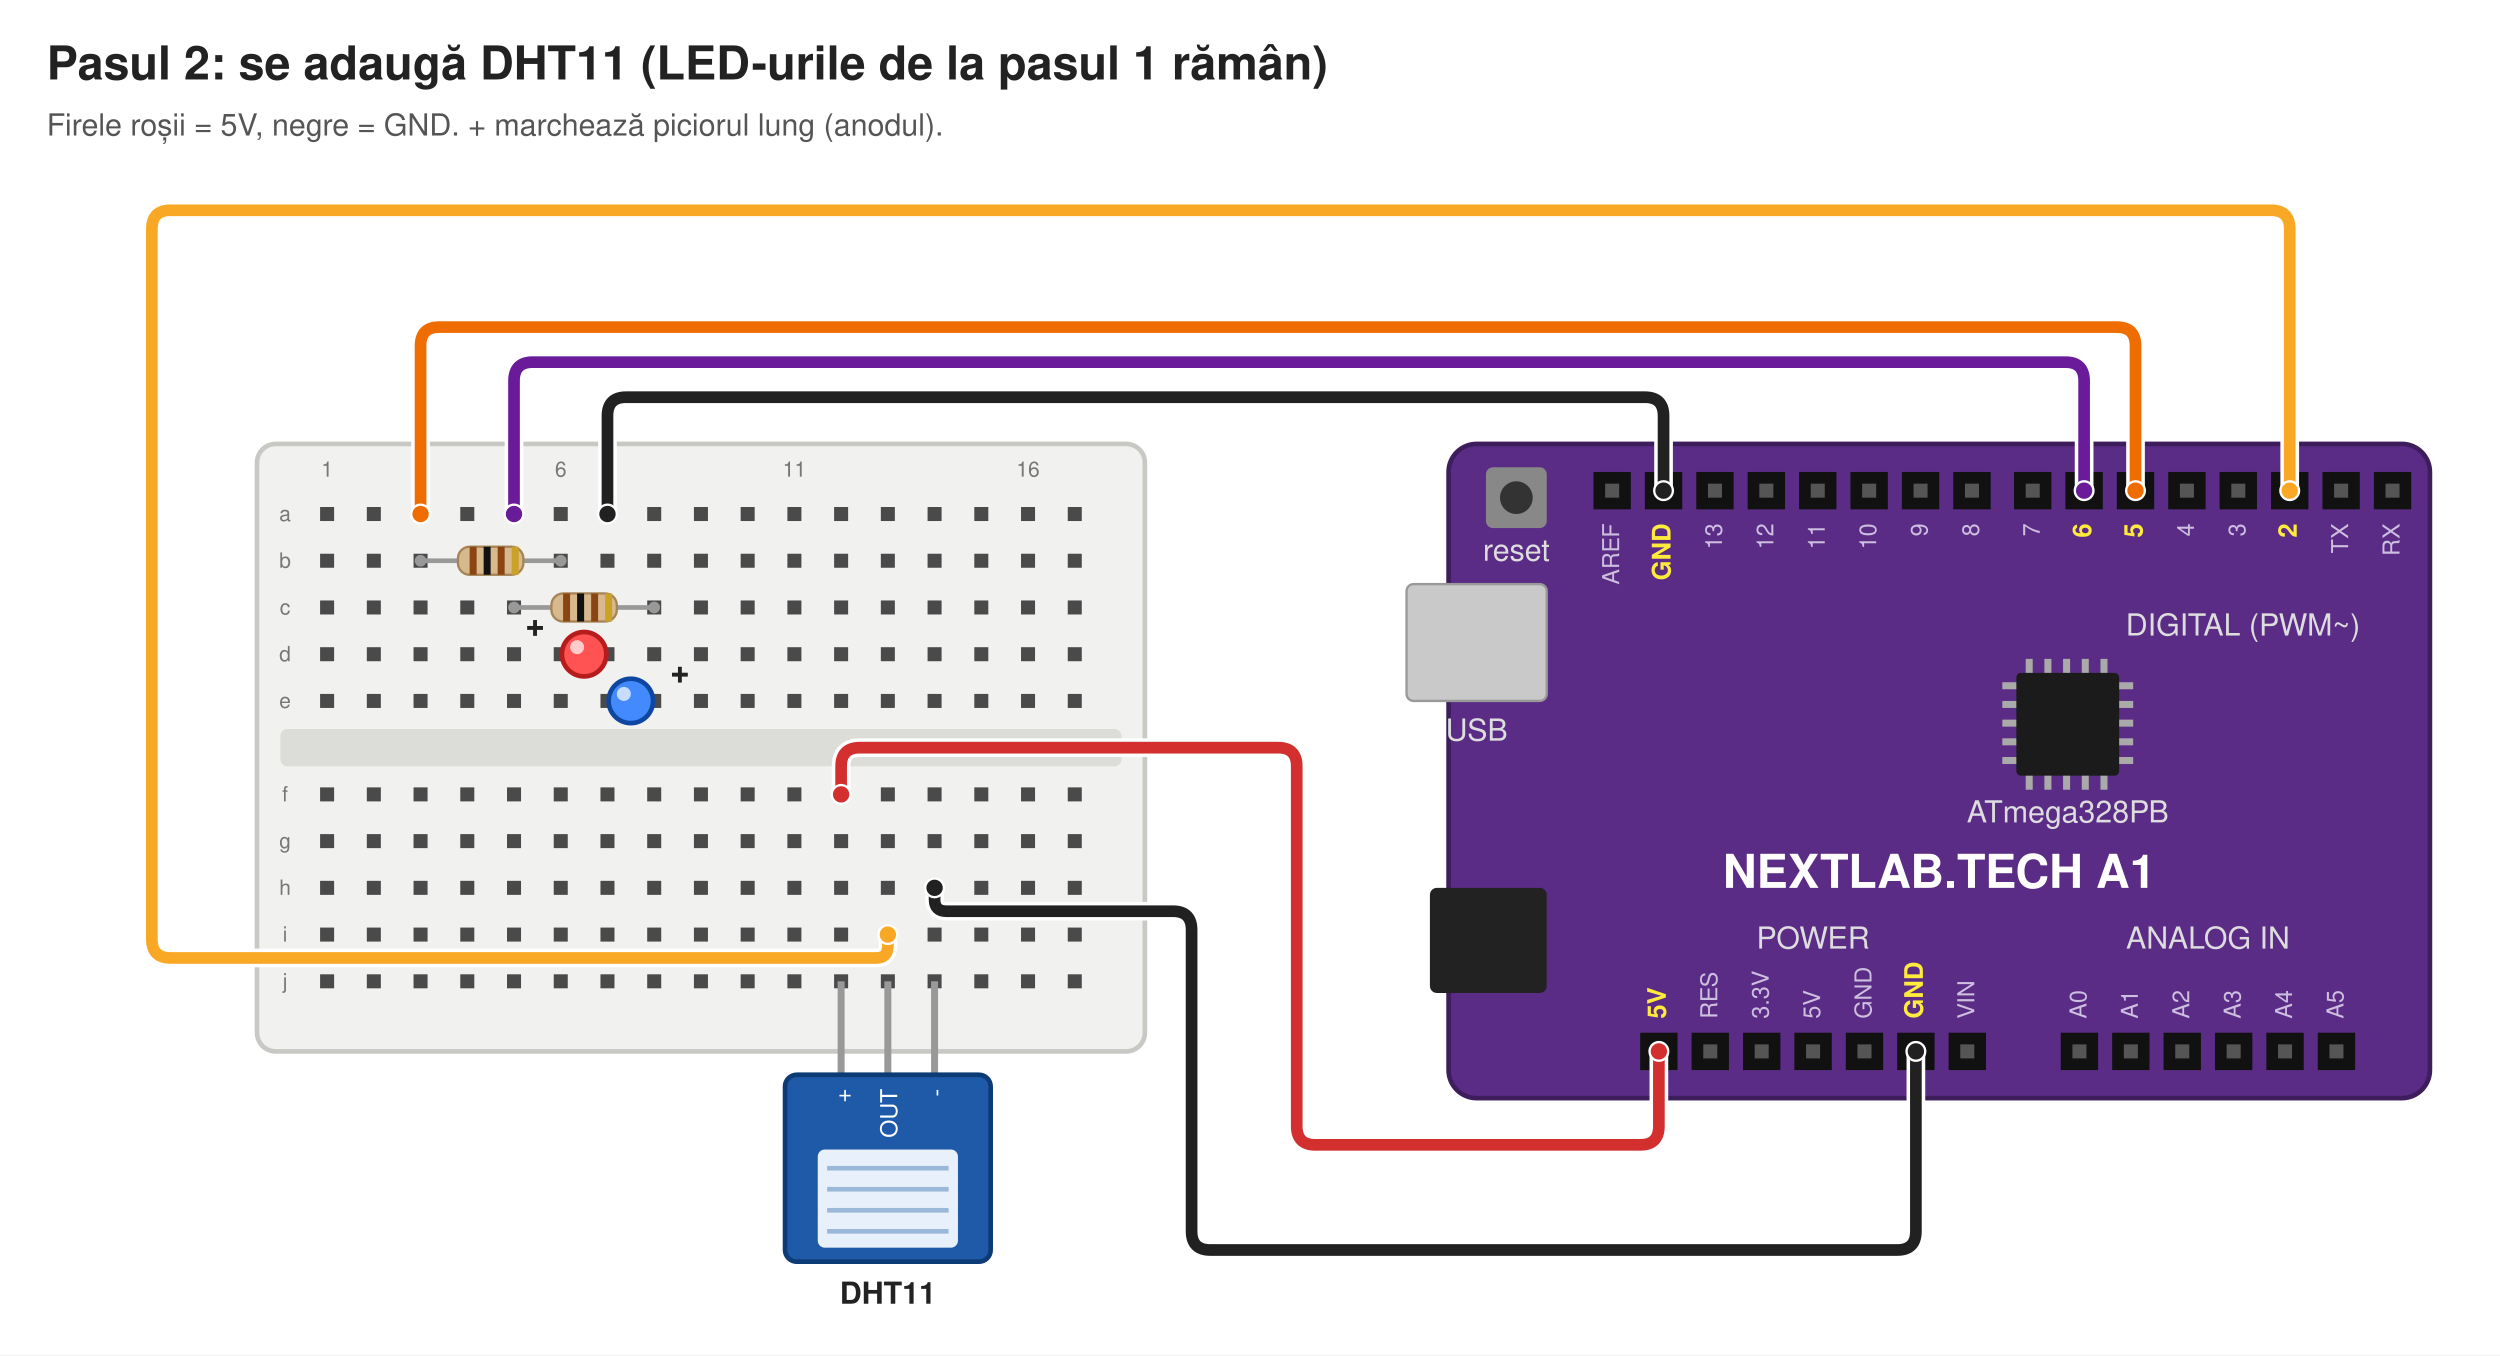
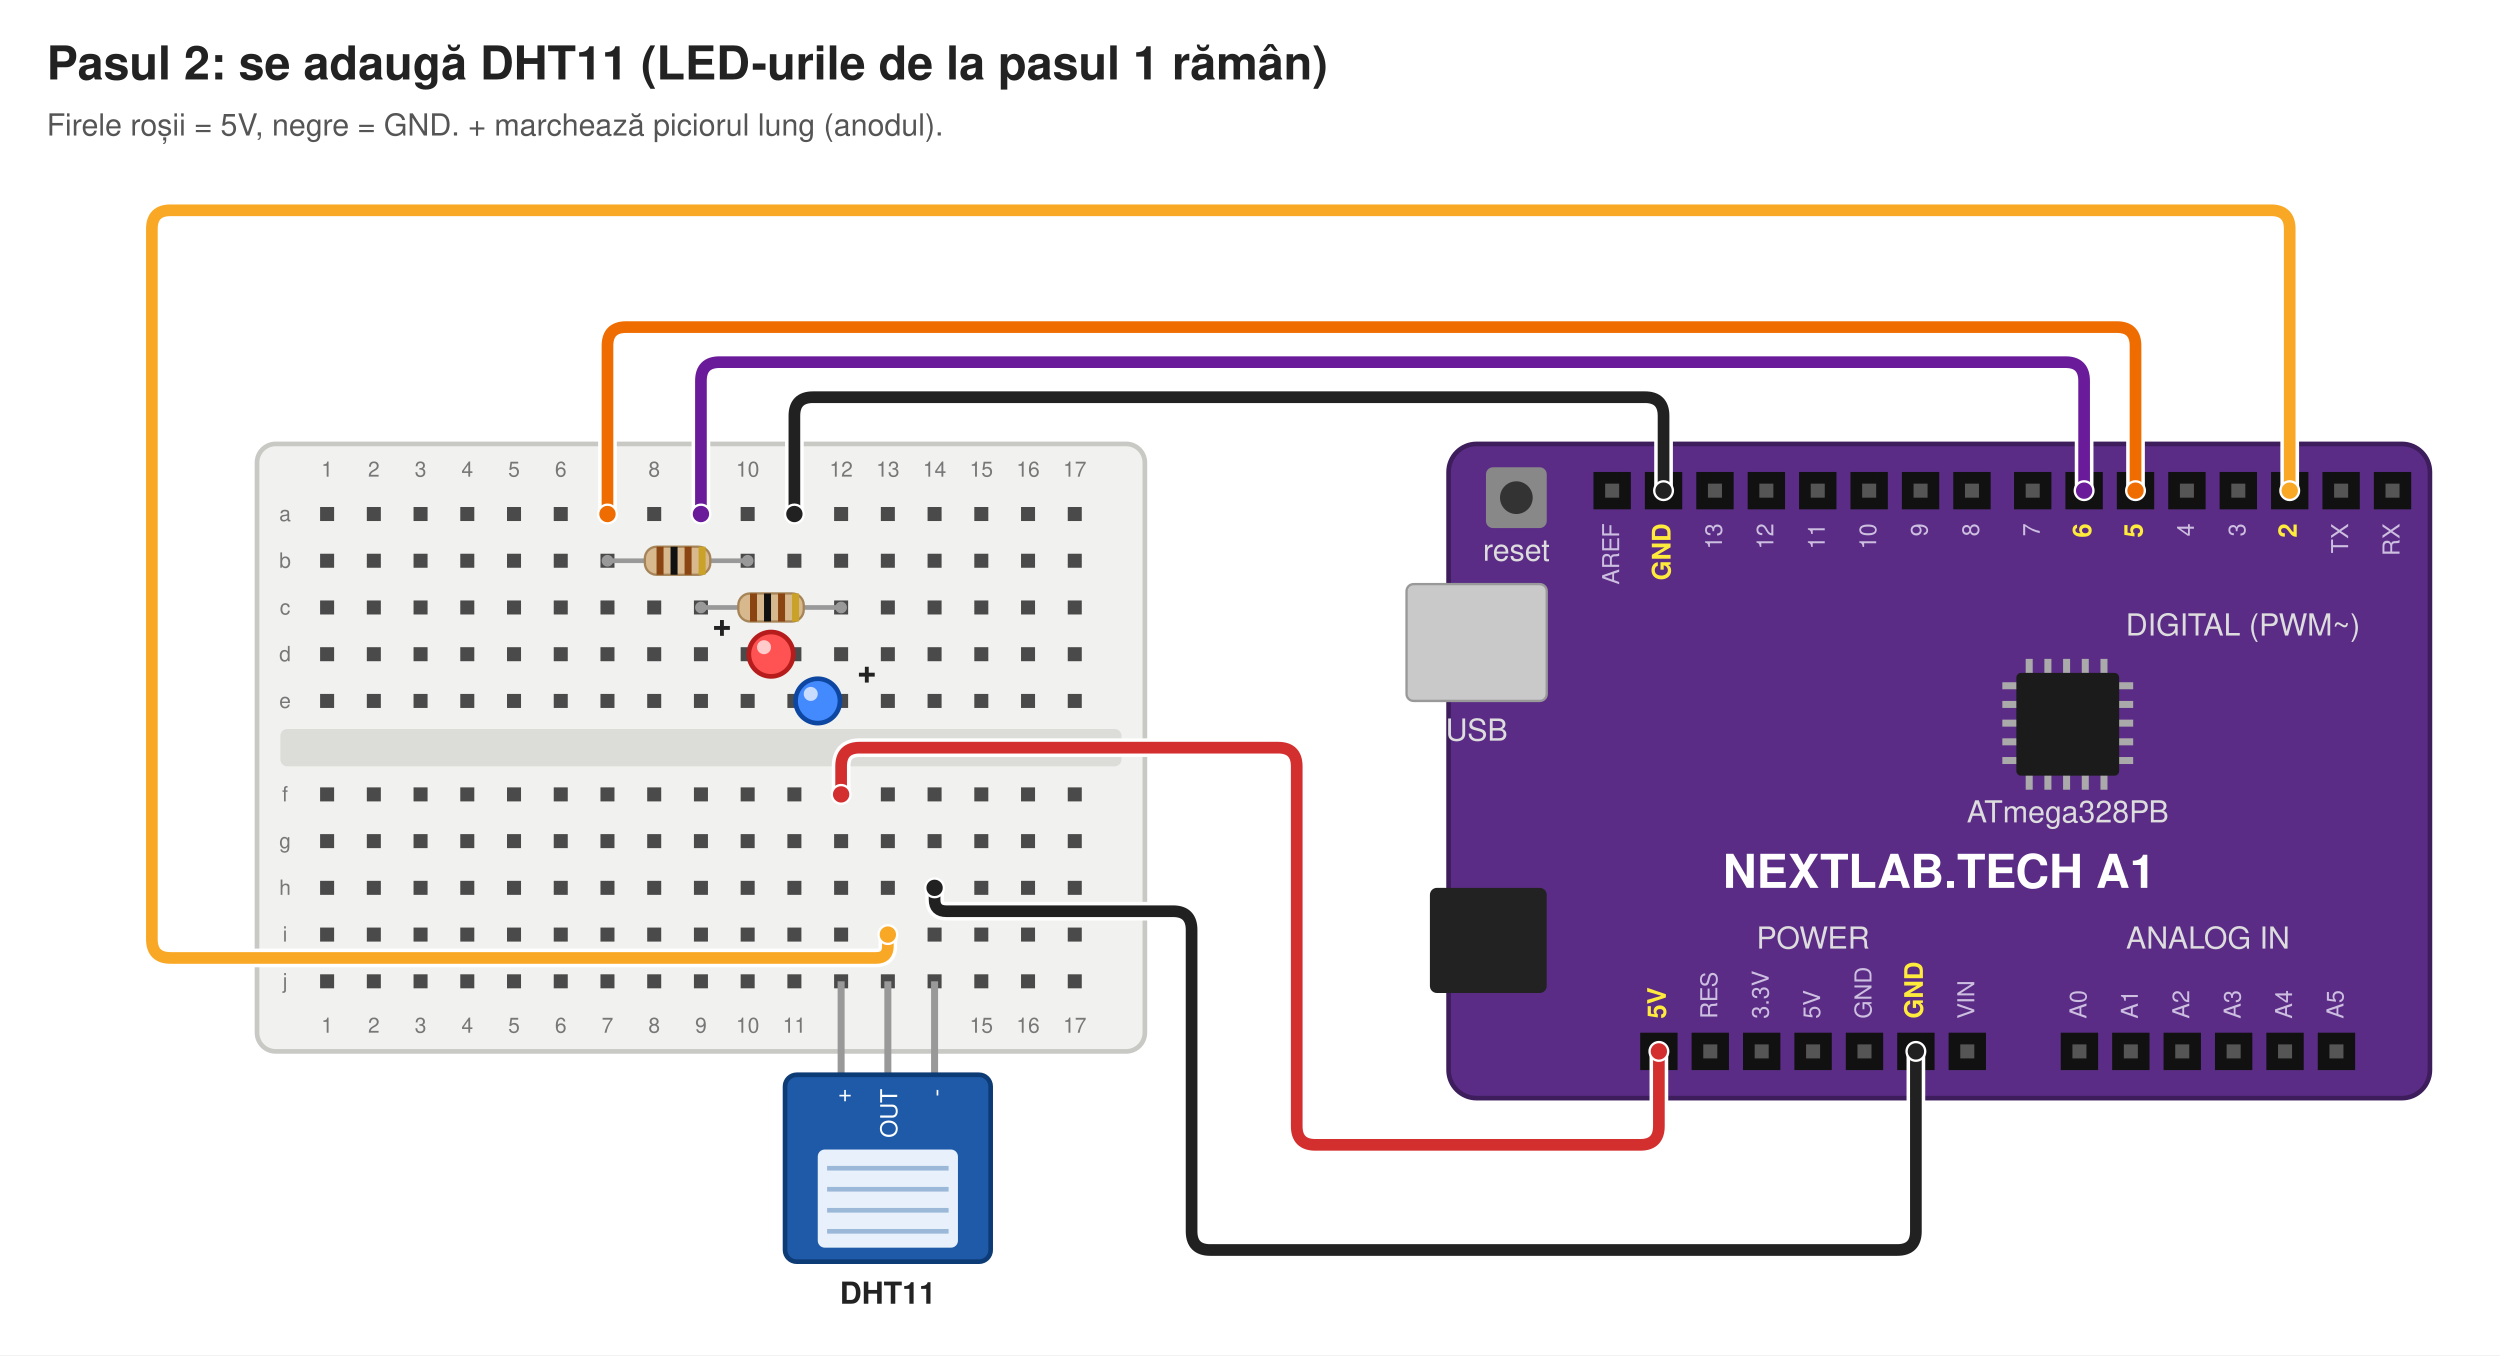
<svg xmlns="http://www.w3.org/2000/svg" viewBox="0 0 1070 580" width="1070" height="580" font-family="Segoe UI, Helvetica, Arial, sans-serif">
  <style>.title{font-size:20px;font-weight:700}.sm{font-size:13px}.xs{font-size:9px;fill:#777}.w{fill:#fff;font-size:10px}
.b{font-weight:700;fill:#222}.plus{font-size:14px;font-weight:700;fill:#222}
.pin{font-size:10px;fill:#cdbfe0}.on{fill:#ffeb3b;font-weight:700;font-size:11px}</style>
  <rect width="1070" height="580" fill="#ffffff" />
  <text x="20" y="34" class="title" fill="#222">Pasul 2: se adaugă DHT11 (LED-urile de la pasul 1 rămân)</text>
  <text x="20" y="58" class="sm" fill="#555">Firele roșii = 5V, negre = GND. + marchează piciorul lung (anodul).</text>
  <rect x="620" y="190" width="420" height="280" rx="12" fill="#5b2c86" stroke="#3d1d5c" stroke-width="2" />
  <rect x="602" y="250" width="60" height="50" rx="3" fill="#c9c9c9" stroke="#999" />
  <text x="632" y="317" class="sm" fill="#ddd" text-anchor="middle">USB</text>
  <rect x="612" y="380" width="50" height="45" rx="3" fill="#222" />
  <rect x="636" y="200" width="26" height="26" rx="3" fill="#888" />
  <circle cx="649" cy="213" r="7" fill="#333" />
  <text x="649" y="240" class="sm" fill="#ddd" text-anchor="middle">reset</text>
  <rect x="867" y="282" width="3" height="56" fill="#aaa" />
  <rect x="875" y="282" width="3" height="56" fill="#aaa" />
  <rect x="883" y="282" width="3" height="56" fill="#aaa" />
  <rect x="891" y="282" width="3" height="56" fill="#aaa" />
  <rect x="899" y="282" width="3" height="56" fill="#aaa" />
  <rect x="857" y="292" width="56" height="3" fill="#aaa" />
  <rect x="857" y="300" width="56" height="3" fill="#aaa" />
  <rect x="857" y="308" width="56" height="3" fill="#aaa" />
  <rect x="857" y="316" width="56" height="3" fill="#aaa" />
  <rect x="857" y="324" width="56" height="3" fill="#aaa" />
  <rect x="863" y="288" width="44" height="44" rx="2" fill="#1b1b1b" />
  <text x="885" y="352" class="sm" fill="#ddd" text-anchor="middle">ATmega328PB</text>
  <text x="830" y="380" class="title" fill="#fff" text-anchor="middle">NEXTLAB.TECH A1</text>
  <text x="960" y="272" class="sm" fill="#ddd" text-anchor="middle">DIGITAL (PWM~)</text>
  <text x="776" y="406" class="sm" fill="#ddd" text-anchor="middle">POWER</text>
  <text x="945" y="406" class="sm" fill="#ddd" text-anchor="middle">ANALOG IN</text>
  <rect x="682" y="202" width="16" height="16" fill="#111" />
  <rect x="687" y="207" width="6" height="6" fill="#555" />
  <text x="693" y="224" transform="rotate(-90 693 224)" text-anchor="end" class="pin">AREF</text>
  <rect x="704" y="202" width="16" height="16" fill="#111" />
  <rect x="709" y="207" width="6" height="6" fill="#555" />
  <text x="715" y="224" transform="rotate(-90 715 224)" text-anchor="end" class="pin on">GND</text>
  <rect x="726" y="202" width="16" height="16" fill="#111" />
  <rect x="731" y="207" width="6" height="6" fill="#555" />
  <text x="737" y="224" transform="rotate(-90 737 224)" text-anchor="end" class="pin">13</text>
  <rect x="748" y="202" width="16" height="16" fill="#111" />
  <rect x="753" y="207" width="6" height="6" fill="#555" />
  <text x="759" y="224" transform="rotate(-90 759 224)" text-anchor="end" class="pin">12</text>
  <rect x="770" y="202" width="16" height="16" fill="#111" />
  <rect x="775" y="207" width="6" height="6" fill="#555" />
  <text x="781" y="224" transform="rotate(-90 781 224)" text-anchor="end" class="pin">11</text>
  <rect x="792" y="202" width="16" height="16" fill="#111" />
  <rect x="797" y="207" width="6" height="6" fill="#555" />
  <text x="803" y="224" transform="rotate(-90 803 224)" text-anchor="end" class="pin">10</text>
  <rect x="814" y="202" width="16" height="16" fill="#111" />
  <rect x="819" y="207" width="6" height="6" fill="#555" />
  <text x="825" y="224" transform="rotate(-90 825 224)" text-anchor="end" class="pin">9</text>
  <rect x="836" y="202" width="16" height="16" fill="#111" />
  <rect x="841" y="207" width="6" height="6" fill="#555" />
  <text x="847" y="224" transform="rotate(-90 847 224)" text-anchor="end" class="pin">8</text>
  <rect x="862" y="202" width="16" height="16" fill="#111" />
  <rect x="867" y="207" width="6" height="6" fill="#555" />
  <text x="873" y="224" transform="rotate(-90 873 224)" text-anchor="end" class="pin">7</text>
  <rect x="884" y="202" width="16" height="16" fill="#111" />
  <rect x="889" y="207" width="6" height="6" fill="#555" />
  <text x="895" y="224" transform="rotate(-90 895 224)" text-anchor="end" class="pin on">6</text>
  <rect x="906" y="202" width="16" height="16" fill="#111" />
  <rect x="911" y="207" width="6" height="6" fill="#555" />
  <text x="917" y="224" transform="rotate(-90 917 224)" text-anchor="end" class="pin on">5</text>
  <rect x="928" y="202" width="16" height="16" fill="#111" />
  <rect x="933" y="207" width="6" height="6" fill="#555" />
  <text x="939" y="224" transform="rotate(-90 939 224)" text-anchor="end" class="pin">4</text>
  <rect x="950" y="202" width="16" height="16" fill="#111" />
  <rect x="955" y="207" width="6" height="6" fill="#555" />
  <text x="961" y="224" transform="rotate(-90 961 224)" text-anchor="end" class="pin">3</text>
  <rect x="972" y="202" width="16" height="16" fill="#111" />
  <rect x="977" y="207" width="6" height="6" fill="#555" />
  <text x="983" y="224" transform="rotate(-90 983 224)" text-anchor="end" class="pin on">2</text>
  <rect x="994" y="202" width="16" height="16" fill="#111" />
  <rect x="999" y="207" width="6" height="6" fill="#555" />
  <text x="1005" y="224" transform="rotate(-90 1005 224)" text-anchor="end" class="pin">TX</text>
  <rect x="1016" y="202" width="16" height="16" fill="#111" />
  <rect x="1021" y="207" width="6" height="6" fill="#555" />
  <text x="1027" y="224" transform="rotate(-90 1027 224)" text-anchor="end" class="pin">RX</text>
  <rect x="702" y="442" width="16" height="16" fill="#111" />
  <rect x="707" y="447" width="6" height="6" fill="#555" />
  <text x="713" y="436" transform="rotate(-90 713 436)" text-anchor="start" class="pin on">5V</text>
  <rect x="724" y="442" width="16" height="16" fill="#111" />
  <rect x="729" y="447" width="6" height="6" fill="#555" />
  <text x="735" y="436" transform="rotate(-90 735 436)" text-anchor="start" class="pin">RES</text>
  <rect x="746" y="442" width="16" height="16" fill="#111" />
  <rect x="751" y="447" width="6" height="6" fill="#555" />
  <text x="757" y="436" transform="rotate(-90 757 436)" text-anchor="start" class="pin">3.3V</text>
  <rect x="768" y="442" width="16" height="16" fill="#111" />
  <rect x="773" y="447" width="6" height="6" fill="#555" />
  <text x="779" y="436" transform="rotate(-90 779 436)" text-anchor="start" class="pin">5V</text>
  <rect x="790" y="442" width="16" height="16" fill="#111" />
  <rect x="795" y="447" width="6" height="6" fill="#555" />
  <text x="801" y="436" transform="rotate(-90 801 436)" text-anchor="start" class="pin">GND</text>
  <rect x="812" y="442" width="16" height="16" fill="#111" />
  <rect x="817" y="447" width="6" height="6" fill="#555" />
  <text x="823" y="436" transform="rotate(-90 823 436)" text-anchor="start" class="pin on">GND</text>
  <rect x="834" y="442" width="16" height="16" fill="#111" />
  <rect x="839" y="447" width="6" height="6" fill="#555" />
  <text x="845" y="436" transform="rotate(-90 845 436)" text-anchor="start" class="pin">VIN</text>
  <rect x="882" y="442" width="16" height="16" fill="#111" />
  <rect x="887" y="447" width="6" height="6" fill="#555" />
  <text x="893" y="436" transform="rotate(-90 893 436)" text-anchor="start" class="pin">A0</text>
  <rect x="904" y="442" width="16" height="16" fill="#111" />
  <rect x="909" y="447" width="6" height="6" fill="#555" />
  <text x="915" y="436" transform="rotate(-90 915 436)" text-anchor="start" class="pin">A1</text>
  <rect x="926" y="442" width="16" height="16" fill="#111" />
  <rect x="931" y="447" width="6" height="6" fill="#555" />
  <text x="937" y="436" transform="rotate(-90 937 436)" text-anchor="start" class="pin">A2</text>
  <rect x="948" y="442" width="16" height="16" fill="#111" />
  <rect x="953" y="447" width="6" height="6" fill="#555" />
  <text x="959" y="436" transform="rotate(-90 959 436)" text-anchor="start" class="pin">A3</text>
  <rect x="970" y="442" width="16" height="16" fill="#111" />
  <rect x="975" y="447" width="6" height="6" fill="#555" />
  <text x="981" y="436" transform="rotate(-90 981 436)" text-anchor="start" class="pin">A4</text>
  <rect x="992" y="442" width="16" height="16" fill="#111" />
  <rect x="997" y="447" width="6" height="6" fill="#555" />
  <text x="1003" y="436" transform="rotate(-90 1003 436)" text-anchor="start" class="pin">A5</text>
  <rect x="110" y="190" width="380" height="260" rx="8" fill="#f1f1ef" stroke="#c8c8c4" stroke-width="2" />
  <rect x="120" y="312" width="360" height="16" rx="3" fill="#dcdcd8" />
  <rect x="137" y="217" width="6" height="6" fill="#4a4a4a" />
  <rect x="137" y="237" width="6" height="6" fill="#4a4a4a" />
  <rect x="137" y="257" width="6" height="6" fill="#4a4a4a" />
  <rect x="137" y="277" width="6" height="6" fill="#4a4a4a" />
  <rect x="137" y="297" width="6" height="6" fill="#4a4a4a" />
  <rect x="137" y="337" width="6" height="6" fill="#4a4a4a" />
  <rect x="137" y="357" width="6" height="6" fill="#4a4a4a" />
  <rect x="137" y="377" width="6" height="6" fill="#4a4a4a" />
  <rect x="137" y="397" width="6" height="6" fill="#4a4a4a" />
  <rect x="137" y="417" width="6" height="6" fill="#4a4a4a" />
  <text x="140" y="204" class="xs" text-anchor="middle">1</text>
+   <text x="140" y="442" class="xs" text-anchor="middle">1</text>
  <rect x="157" y="217" width="6" height="6" fill="#4a4a4a" />
  <rect x="157" y="237" width="6" height="6" fill="#4a4a4a" />
  <rect x="157" y="257" width="6" height="6" fill="#4a4a4a" />
  <rect x="157" y="277" width="6" height="6" fill="#4a4a4a" />
  <rect x="157" y="297" width="6" height="6" fill="#4a4a4a" />
  <rect x="157" y="337" width="6" height="6" fill="#4a4a4a" />
  <rect x="157" y="357" width="6" height="6" fill="#4a4a4a" />
  <rect x="157" y="377" width="6" height="6" fill="#4a4a4a" />
  <rect x="157" y="397" width="6" height="6" fill="#4a4a4a" />
  <rect x="157" y="417" width="6" height="6" fill="#4a4a4a" />
+   <text x="160" y="204" class="xs" text-anchor="middle">2</text>
+   <text x="160" y="442" class="xs" text-anchor="middle">2</text>
  <rect x="177" y="217" width="6" height="6" fill="#4a4a4a" />
  <rect x="177" y="237" width="6" height="6" fill="#4a4a4a" />
  <rect x="177" y="257" width="6" height="6" fill="#4a4a4a" />
  <rect x="177" y="277" width="6" height="6" fill="#4a4a4a" />
  <rect x="177" y="297" width="6" height="6" fill="#4a4a4a" />
  <rect x="177" y="337" width="6" height="6" fill="#4a4a4a" />
  <rect x="177" y="357" width="6" height="6" fill="#4a4a4a" />
  <rect x="177" y="377" width="6" height="6" fill="#4a4a4a" />
  <rect x="177" y="397" width="6" height="6" fill="#4a4a4a" />
  <rect x="177" y="417" width="6" height="6" fill="#4a4a4a" />
+   <text x="180" y="204" class="xs" text-anchor="middle">3</text>
+   <text x="180" y="442" class="xs" text-anchor="middle">3</text>
  <rect x="197" y="217" width="6" height="6" fill="#4a4a4a" />
  <rect x="197" y="237" width="6" height="6" fill="#4a4a4a" />
  <rect x="197" y="257" width="6" height="6" fill="#4a4a4a" />
  <rect x="197" y="277" width="6" height="6" fill="#4a4a4a" />
  <rect x="197" y="297" width="6" height="6" fill="#4a4a4a" />
  <rect x="197" y="337" width="6" height="6" fill="#4a4a4a" />
  <rect x="197" y="357" width="6" height="6" fill="#4a4a4a" />
  <rect x="197" y="377" width="6" height="6" fill="#4a4a4a" />
  <rect x="197" y="397" width="6" height="6" fill="#4a4a4a" />
  <rect x="197" y="417" width="6" height="6" fill="#4a4a4a" />
+   <text x="200" y="204" class="xs" text-anchor="middle">4</text>
+   <text x="200" y="442" class="xs" text-anchor="middle">4</text>
  <rect x="217" y="217" width="6" height="6" fill="#4a4a4a" />
  <rect x="217" y="237" width="6" height="6" fill="#4a4a4a" />
  <rect x="217" y="257" width="6" height="6" fill="#4a4a4a" />
  <rect x="217" y="277" width="6" height="6" fill="#4a4a4a" />
  <rect x="217" y="297" width="6" height="6" fill="#4a4a4a" />
  <rect x="217" y="337" width="6" height="6" fill="#4a4a4a" />
  <rect x="217" y="357" width="6" height="6" fill="#4a4a4a" />
  <rect x="217" y="377" width="6" height="6" fill="#4a4a4a" />
  <rect x="217" y="397" width="6" height="6" fill="#4a4a4a" />
  <rect x="217" y="417" width="6" height="6" fill="#4a4a4a" />
+   <text x="220" y="204" class="xs" text-anchor="middle">5</text>
+   <text x="220" y="442" class="xs" text-anchor="middle">5</text>
  <rect x="237" y="217" width="6" height="6" fill="#4a4a4a" />
  <rect x="237" y="237" width="6" height="6" fill="#4a4a4a" />
  <rect x="237" y="257" width="6" height="6" fill="#4a4a4a" />
  <rect x="237" y="277" width="6" height="6" fill="#4a4a4a" />
  <rect x="237" y="297" width="6" height="6" fill="#4a4a4a" />
  <rect x="237" y="337" width="6" height="6" fill="#4a4a4a" />
  <rect x="237" y="357" width="6" height="6" fill="#4a4a4a" />
  <rect x="237" y="377" width="6" height="6" fill="#4a4a4a" />
  <rect x="237" y="397" width="6" height="6" fill="#4a4a4a" />
  <rect x="237" y="417" width="6" height="6" fill="#4a4a4a" />
  <text x="240" y="204" class="xs" text-anchor="middle">6</text>
+   <text x="240" y="442" class="xs" text-anchor="middle">6</text>
  <rect x="257" y="217" width="6" height="6" fill="#4a4a4a" />
  <rect x="257" y="237" width="6" height="6" fill="#4a4a4a" />
  <rect x="257" y="257" width="6" height="6" fill="#4a4a4a" />
  <rect x="257" y="277" width="6" height="6" fill="#4a4a4a" />
  <rect x="257" y="297" width="6" height="6" fill="#4a4a4a" />
  <rect x="257" y="337" width="6" height="6" fill="#4a4a4a" />
  <rect x="257" y="357" width="6" height="6" fill="#4a4a4a" />
  <rect x="257" y="377" width="6" height="6" fill="#4a4a4a" />
  <rect x="257" y="397" width="6" height="6" fill="#4a4a4a" />
  <rect x="257" y="417" width="6" height="6" fill="#4a4a4a" />
+   <text x="260" y="442" class="xs" text-anchor="middle">7</text>
  <rect x="277" y="217" width="6" height="6" fill="#4a4a4a" />
  <rect x="277" y="237" width="6" height="6" fill="#4a4a4a" />
  <rect x="277" y="257" width="6" height="6" fill="#4a4a4a" />
  <rect x="277" y="277" width="6" height="6" fill="#4a4a4a" />
  <rect x="277" y="297" width="6" height="6" fill="#4a4a4a" />
  <rect x="277" y="337" width="6" height="6" fill="#4a4a4a" />
  <rect x="277" y="357" width="6" height="6" fill="#4a4a4a" />
  <rect x="277" y="377" width="6" height="6" fill="#4a4a4a" />
  <rect x="277" y="397" width="6" height="6" fill="#4a4a4a" />
  <rect x="277" y="417" width="6" height="6" fill="#4a4a4a" />
+   <text x="280" y="204" class="xs" text-anchor="middle">8</text>
+   <text x="280" y="442" class="xs" text-anchor="middle">8</text>
  <rect x="297" y="217" width="6" height="6" fill="#4a4a4a" />
  <rect x="297" y="237" width="6" height="6" fill="#4a4a4a" />
  <rect x="297" y="257" width="6" height="6" fill="#4a4a4a" />
  <rect x="297" y="277" width="6" height="6" fill="#4a4a4a" />
  <rect x="297" y="297" width="6" height="6" fill="#4a4a4a" />
  <rect x="297" y="337" width="6" height="6" fill="#4a4a4a" />
  <rect x="297" y="357" width="6" height="6" fill="#4a4a4a" />
  <rect x="297" y="377" width="6" height="6" fill="#4a4a4a" />
  <rect x="297" y="397" width="6" height="6" fill="#4a4a4a" />
  <rect x="297" y="417" width="6" height="6" fill="#4a4a4a" />
+   <text x="300" y="442" class="xs" text-anchor="middle">9</text>
  <rect x="317" y="217" width="6" height="6" fill="#4a4a4a" />
  <rect x="317" y="237" width="6" height="6" fill="#4a4a4a" />
  <rect x="317" y="257" width="6" height="6" fill="#4a4a4a" />
  <rect x="317" y="277" width="6" height="6" fill="#4a4a4a" />
  <rect x="317" y="297" width="6" height="6" fill="#4a4a4a" />
  <rect x="317" y="337" width="6" height="6" fill="#4a4a4a" />
  <rect x="317" y="357" width="6" height="6" fill="#4a4a4a" />
  <rect x="317" y="377" width="6" height="6" fill="#4a4a4a" />
  <rect x="317" y="397" width="6" height="6" fill="#4a4a4a" />
  <rect x="317" y="417" width="6" height="6" fill="#4a4a4a" />
+   <text x="320" y="204" class="xs" text-anchor="middle">10</text>
+   <text x="320" y="442" class="xs" text-anchor="middle">10</text>
  <rect x="337" y="217" width="6" height="6" fill="#4a4a4a" />
  <rect x="337" y="237" width="6" height="6" fill="#4a4a4a" />
  <rect x="337" y="257" width="6" height="6" fill="#4a4a4a" />
  <rect x="337" y="277" width="6" height="6" fill="#4a4a4a" />
  <rect x="337" y="297" width="6" height="6" fill="#4a4a4a" />
  <rect x="337" y="337" width="6" height="6" fill="#4a4a4a" />
  <rect x="337" y="357" width="6" height="6" fill="#4a4a4a" />
  <rect x="337" y="377" width="6" height="6" fill="#4a4a4a" />
  <rect x="337" y="397" width="6" height="6" fill="#4a4a4a" />
  <rect x="337" y="417" width="6" height="6" fill="#4a4a4a" />
-   <text x="340" y="204" class="xs" text-anchor="middle">11</text>
+   <text x="340" y="442" class="xs" text-anchor="middle">11</text>
  <rect x="357" y="217" width="6" height="6" fill="#4a4a4a" />
  <rect x="357" y="237" width="6" height="6" fill="#4a4a4a" />
  <rect x="357" y="257" width="6" height="6" fill="#4a4a4a" />
  <rect x="357" y="277" width="6" height="6" fill="#4a4a4a" />
  <rect x="357" y="297" width="6" height="6" fill="#4a4a4a" />
  <rect x="357" y="337" width="6" height="6" fill="#4a4a4a" />
  <rect x="357" y="357" width="6" height="6" fill="#4a4a4a" />
  <rect x="357" y="377" width="6" height="6" fill="#4a4a4a" />
  <rect x="357" y="397" width="6" height="6" fill="#4a4a4a" />
  <rect x="357" y="417" width="6" height="6" fill="#4a4a4a" />
+   <text x="360" y="204" class="xs" text-anchor="middle">12</text>
  <rect x="377" y="217" width="6" height="6" fill="#4a4a4a" />
  <rect x="377" y="237" width="6" height="6" fill="#4a4a4a" />
  <rect x="377" y="257" width="6" height="6" fill="#4a4a4a" />
  <rect x="377" y="277" width="6" height="6" fill="#4a4a4a" />
  <rect x="377" y="297" width="6" height="6" fill="#4a4a4a" />
  <rect x="377" y="337" width="6" height="6" fill="#4a4a4a" />
  <rect x="377" y="357" width="6" height="6" fill="#4a4a4a" />
  <rect x="377" y="377" width="6" height="6" fill="#4a4a4a" />
  <rect x="377" y="397" width="6" height="6" fill="#4a4a4a" />
  <rect x="377" y="417" width="6" height="6" fill="#4a4a4a" />
+   <text x="380" y="204" class="xs" text-anchor="middle">13</text>
  <rect x="397" y="217" width="6" height="6" fill="#4a4a4a" />
  <rect x="397" y="237" width="6" height="6" fill="#4a4a4a" />
  <rect x="397" y="257" width="6" height="6" fill="#4a4a4a" />
  <rect x="397" y="277" width="6" height="6" fill="#4a4a4a" />
  <rect x="397" y="297" width="6" height="6" fill="#4a4a4a" />
  <rect x="397" y="337" width="6" height="6" fill="#4a4a4a" />
  <rect x="397" y="357" width="6" height="6" fill="#4a4a4a" />
  <rect x="397" y="377" width="6" height="6" fill="#4a4a4a" />
  <rect x="397" y="397" width="6" height="6" fill="#4a4a4a" />
  <rect x="397" y="417" width="6" height="6" fill="#4a4a4a" />
+   <text x="400" y="204" class="xs" text-anchor="middle">14</text>
  <rect x="417" y="217" width="6" height="6" fill="#4a4a4a" />
  <rect x="417" y="237" width="6" height="6" fill="#4a4a4a" />
  <rect x="417" y="257" width="6" height="6" fill="#4a4a4a" />
  <rect x="417" y="277" width="6" height="6" fill="#4a4a4a" />
  <rect x="417" y="297" width="6" height="6" fill="#4a4a4a" />
  <rect x="417" y="337" width="6" height="6" fill="#4a4a4a" />
  <rect x="417" y="357" width="6" height="6" fill="#4a4a4a" />
  <rect x="417" y="377" width="6" height="6" fill="#4a4a4a" />
  <rect x="417" y="397" width="6" height="6" fill="#4a4a4a" />
  <rect x="417" y="417" width="6" height="6" fill="#4a4a4a" />
+   <text x="420" y="204" class="xs" text-anchor="middle">15</text>
+   <text x="420" y="442" class="xs" text-anchor="middle">15</text>
  <rect x="437" y="217" width="6" height="6" fill="#4a4a4a" />
  <rect x="437" y="237" width="6" height="6" fill="#4a4a4a" />
  <rect x="437" y="257" width="6" height="6" fill="#4a4a4a" />
  <rect x="437" y="277" width="6" height="6" fill="#4a4a4a" />
  <rect x="437" y="297" width="6" height="6" fill="#4a4a4a" />
  <rect x="437" y="337" width="6" height="6" fill="#4a4a4a" />
  <rect x="437" y="357" width="6" height="6" fill="#4a4a4a" />
  <rect x="437" y="377" width="6" height="6" fill="#4a4a4a" />
  <rect x="437" y="397" width="6" height="6" fill="#4a4a4a" />
  <rect x="437" y="417" width="6" height="6" fill="#4a4a4a" />
  <text x="440" y="204" class="xs" text-anchor="middle">16</text>
+   <text x="440" y="442" class="xs" text-anchor="middle">16</text>
  <rect x="457" y="217" width="6" height="6" fill="#4a4a4a" />
  <rect x="457" y="237" width="6" height="6" fill="#4a4a4a" />
  <rect x="457" y="257" width="6" height="6" fill="#4a4a4a" />
  <rect x="457" y="277" width="6" height="6" fill="#4a4a4a" />
  <rect x="457" y="297" width="6" height="6" fill="#4a4a4a" />
  <rect x="457" y="337" width="6" height="6" fill="#4a4a4a" />
  <rect x="457" y="357" width="6" height="6" fill="#4a4a4a" />
  <rect x="457" y="377" width="6" height="6" fill="#4a4a4a" />
  <rect x="457" y="397" width="6" height="6" fill="#4a4a4a" />
  <rect x="457" y="417" width="6" height="6" fill="#4a4a4a" />
+   <text x="460" y="204" class="xs" text-anchor="middle">17</text>
+   <text x="460" y="442" class="xs" text-anchor="middle">17</text>
  <text x="122" y="223" class="xs" text-anchor="middle">a</text>
  <text x="122" y="243" class="xs" text-anchor="middle">b</text>
  <text x="122" y="263" class="xs" text-anchor="middle">c</text>
  <text x="122" y="283" class="xs" text-anchor="middle">d</text>
  <text x="122" y="303" class="xs" text-anchor="middle">e</text>
  <text x="122" y="343" class="xs" text-anchor="middle">f</text>
  <text x="122" y="363" class="xs" text-anchor="middle">g</text>
  <text x="122" y="383" class="xs" text-anchor="middle">h</text>
  <text x="122" y="403" class="xs" text-anchor="middle">i</text>
  <text x="122" y="423" class="xs" text-anchor="middle">j</text>
-   <line x1="180" y1="240" x2="240" y2="240" stroke="#999" stroke-width="2" />
-   <circle cx="180" cy="240" r="2.5" fill="#999" />
-   <circle cx="240" cy="240" r="2.5" fill="#999" />
-   <rect x="196.0" y="234" width="28" height="12" rx="5" fill="#d8b98e" stroke="#a68457" />
-   <rect x="201.0" y="234" width="3" height="12" fill="#8b4513" />
-   <rect x="207.0" y="234" width="3" height="12" fill="#111" />
-   <rect x="213.0" y="234" width="3" height="12" fill="#8b4513" />
-   <rect x="219.0" y="234" width="3" height="12" fill="#c9a227" />
-   <line x1="220" y1="260" x2="280" y2="260" stroke="#999" stroke-width="2" />
-   <circle cx="220" cy="260" r="2.5" fill="#999" />
-   <circle cx="280" cy="260" r="2.5" fill="#999" />
-   <rect x="236.0" y="254" width="28" height="12" rx="5" fill="#d8b98e" stroke="#a68457" />
-   <rect x="241.0" y="254" width="3" height="12" fill="#8b4513" />
-   <rect x="247.0" y="254" width="3" height="12" fill="#111" />
-   <rect x="253.0" y="254" width="3" height="12" fill="#8b4513" />
-   <rect x="259.0" y="254" width="3" height="12" fill="#c9a227" />
-   <circle cx="250.0" cy="280" r="9.5" fill="#ff5252" stroke="#b71c1c" stroke-width="2" />
-   <circle cx="247.0" cy="277" r="3" fill="#fff" opacity="0.7" />
-   <text x="229" y="272" class="plus" text-anchor="middle">+</text>
-   <circle cx="270.0" cy="300" r="9.5" fill="#448aff" stroke="#0d47a1" stroke-width="2" />
-   <circle cx="267.0" cy="297" r="3" fill="#fff" opacity="0.7" />
-   <text x="291" y="292" class="plus" text-anchor="middle">+</text>
+   <line x1="260" y1="240" x2="320" y2="240" stroke="#999" stroke-width="2" />
+   <circle cx="260" cy="240" r="2.5" fill="#999" />
+   <circle cx="320" cy="240" r="2.5" fill="#999" />
+   <rect x="276.0" y="234" width="28" height="12" rx="5" fill="#d8b98e" stroke="#a68457" />
+   <rect x="281.0" y="234" width="3" height="12" fill="#8b4513" />
+   <rect x="287.0" y="234" width="3" height="12" fill="#111" />
+   <rect x="293.0" y="234" width="3" height="12" fill="#8b4513" />
+   <rect x="299.0" y="234" width="3" height="12" fill="#c9a227" />
+   <line x1="300" y1="260" x2="360" y2="260" stroke="#999" stroke-width="2" />
+   <circle cx="300" cy="260" r="2.5" fill="#999" />
+   <circle cx="360" cy="260" r="2.5" fill="#999" />
+   <rect x="316.0" y="254" width="28" height="12" rx="5" fill="#d8b98e" stroke="#a68457" />
+   <rect x="321.0" y="254" width="3" height="12" fill="#8b4513" />
+   <rect x="327.0" y="254" width="3" height="12" fill="#111" />
+   <rect x="333.0" y="254" width="3" height="12" fill="#8b4513" />
+   <rect x="339.0" y="254" width="3" height="12" fill="#c9a227" />
+   <circle cx="330.0" cy="280" r="9.5" fill="#ff5252" stroke="#b71c1c" stroke-width="2" />
+   <circle cx="327.0" cy="277" r="3" fill="#fff" opacity="0.7" />
+   <text x="309" y="272" class="plus" text-anchor="middle">+</text>
+   <circle cx="350.0" cy="300" r="9.5" fill="#448aff" stroke="#0d47a1" stroke-width="2" />
+   <circle cx="347.0" cy="297" r="3" fill="#fff" opacity="0.7" />
+   <text x="371" y="292" class="plus" text-anchor="middle">+</text>
  <line x1="360" y1="420" x2="360" y2="460" stroke="#999" stroke-width="3" />
  <line x1="380" y1="420" x2="380" y2="460" stroke="#999" stroke-width="3" />
  <line x1="400" y1="420" x2="400" y2="460" stroke="#999" stroke-width="3" />
  <rect x="336" y="460" width="88" height="80" rx="5" fill="#1e5aa8" stroke="#0d3b75" stroke-width="2" />
  <text x="364" y="466" transform="rotate(-90 364 466)" class="xs w" text-anchor="end">+</text>
  <text x="384" y="466" transform="rotate(-90 384 466)" class="xs w" text-anchor="end">OUT</text>
  <text x="404" y="466" transform="rotate(-90 404 466)" class="xs w" text-anchor="end">-</text>
  <text x="380.0" y="558" class="sm b" text-anchor="middle">DHT11</text>
  <rect x="350" y="492" width="60" height="42" rx="3" fill="#e8f1fb" />
  <line x1="354" y1="500" x2="406" y2="500" stroke="#9bb8d8" stroke-width="2" />
  <line x1="354" y1="509" x2="406" y2="509" stroke="#9bb8d8" stroke-width="2" />
  <line x1="354" y1="518" x2="406" y2="518" stroke="#9bb8d8" stroke-width="2" />
  <line x1="354" y1="527" x2="406" y2="527" stroke="#9bb8d8" stroke-width="2" />
-   <path d="M180,220 L180,148 Q180,140 188,140 L906,140 Q914,140 914,148 L914,210" fill="none" stroke="#fff" stroke-width="8" stroke-linejoin="round" />
-   <path d="M180,220 L180,148 Q180,140 188,140 L906,140 Q914,140 914,148 L914,210" fill="none" stroke="#ef6c00" stroke-width="5" stroke-linejoin="round" stroke-linecap="round" />
-   <circle cx="180" cy="220" r="4" fill="#ef6c00" stroke="#fff" />
+   <path d="M260,220 L260,148 Q260,140 268,140 L906,140 Q914,140 914,148 L914,210" fill="none" stroke="#fff" stroke-width="8" stroke-linejoin="round" />
+   <path d="M260,220 L260,148 Q260,140 268,140 L906,140 Q914,140 914,148 L914,210" fill="none" stroke="#ef6c00" stroke-width="5" stroke-linejoin="round" stroke-linecap="round" />
+   <circle cx="260" cy="220" r="4" fill="#ef6c00" stroke="#fff" />
  <circle cx="914" cy="210" r="4" fill="#ef6c00" stroke="#fff" />
-   <path d="M220,220 L220,163 Q220,155 228,155 L884,155 Q892,155 892,163 L892,210" fill="none" stroke="#fff" stroke-width="8" stroke-linejoin="round" />
-   <path d="M220,220 L220,163 Q220,155 228,155 L884,155 Q892,155 892,163 L892,210" fill="none" stroke="#6a1b9a" stroke-width="5" stroke-linejoin="round" stroke-linecap="round" />
-   <circle cx="220" cy="220" r="4" fill="#6a1b9a" stroke="#fff" />
+   <path d="M300,220 L300,163 Q300,155 308,155 L884,155 Q892,155 892,163 L892,210" fill="none" stroke="#fff" stroke-width="8" stroke-linejoin="round" />
+   <path d="M300,220 L300,163 Q300,155 308,155 L884,155 Q892,155 892,163 L892,210" fill="none" stroke="#6a1b9a" stroke-width="5" stroke-linejoin="round" stroke-linecap="round" />
+   <circle cx="300" cy="220" r="4" fill="#6a1b9a" stroke="#fff" />
  <circle cx="892" cy="210" r="4" fill="#6a1b9a" stroke="#fff" />
-   <path d="M260,220 L260,178 Q260,170 268,170 L704,170 Q712,170 712,178 L712,210" fill="none" stroke="#fff" stroke-width="8" stroke-linejoin="round" />
-   <path d="M260,220 L260,178 Q260,170 268,170 L704,170 Q712,170 712,178 L712,210" fill="none" stroke="#212121" stroke-width="5" stroke-linejoin="round" stroke-linecap="round" />
-   <circle cx="260" cy="220" r="4" fill="#212121" stroke="#fff" />
+   <path d="M340,220 L340,178 Q340,170 348,170 L704,170 Q712,170 712,178 L712,210" fill="none" stroke="#fff" stroke-width="8" stroke-linejoin="round" />
+   <path d="M340,220 L340,178 Q340,170 348,170 L704,170 Q712,170 712,178 L712,210" fill="none" stroke="#212121" stroke-width="5" stroke-linejoin="round" stroke-linecap="round" />
+   <circle cx="340" cy="220" r="4" fill="#212121" stroke="#fff" />
  <circle cx="712" cy="210" r="4" fill="#212121" stroke="#fff" />
  <path d="M360,340 L360,328 Q360,320 368,320 L547,320 Q555,320 555,328 L555,482 Q555,490 563,490 L702,490 Q710,490 710,482 L710,450" fill="none" stroke="#fff" stroke-width="8" stroke-linejoin="round" />
  <path d="M360,340 L360,328 Q360,320 368,320 L547,320 Q555,320 555,328 L555,482 Q555,490 563,490 L702,490 Q710,490 710,482 L710,450" fill="none" stroke="#d32f2f" stroke-width="5" stroke-linejoin="round" stroke-linecap="round" />
  <circle cx="360" cy="340" r="4" fill="#d32f2f" stroke="#fff" />
  <circle cx="710" cy="450" r="4" fill="#d32f2f" stroke="#fff" />
  <path d="M380,400 L380,405 Q380,410 375,410 L73,410 Q65,410 65,402 L65,98 Q65,90 73,90 L972,90 Q980,90 980,98 L980,210" fill="none" stroke="#fff" stroke-width="8" stroke-linejoin="round" />
  <path d="M380,400 L380,405 Q380,410 375,410 L73,410 Q65,410 65,402 L65,98 Q65,90 73,90 L972,90 Q980,90 980,98 L980,210" fill="none" stroke="#f9a825" stroke-width="5" stroke-linejoin="round" stroke-linecap="round" />
  <circle cx="380" cy="400" r="4" fill="#f9a825" stroke="#fff" />
  <circle cx="980" cy="210" r="4" fill="#f9a825" stroke="#fff" />
  <path d="M400,380 L400,385 Q400,390 405,390 L502,390 Q510,390 510,398 L510,527 Q510,535 518,535 L812,535 Q820,535 820,527 L820,450" fill="none" stroke="#fff" stroke-width="8" stroke-linejoin="round" />
  <path d="M400,380 L400,385 Q400,390 405,390 L502,390 Q510,390 510,398 L510,527 Q510,535 518,535 L812,535 Q820,535 820,527 L820,450" fill="none" stroke="#212121" stroke-width="5" stroke-linejoin="round" stroke-linecap="round" />
  <circle cx="400" cy="380" r="4" fill="#212121" stroke="#fff" />
  <circle cx="820" cy="450" r="4" fill="#212121" stroke="#fff" />
</svg>
